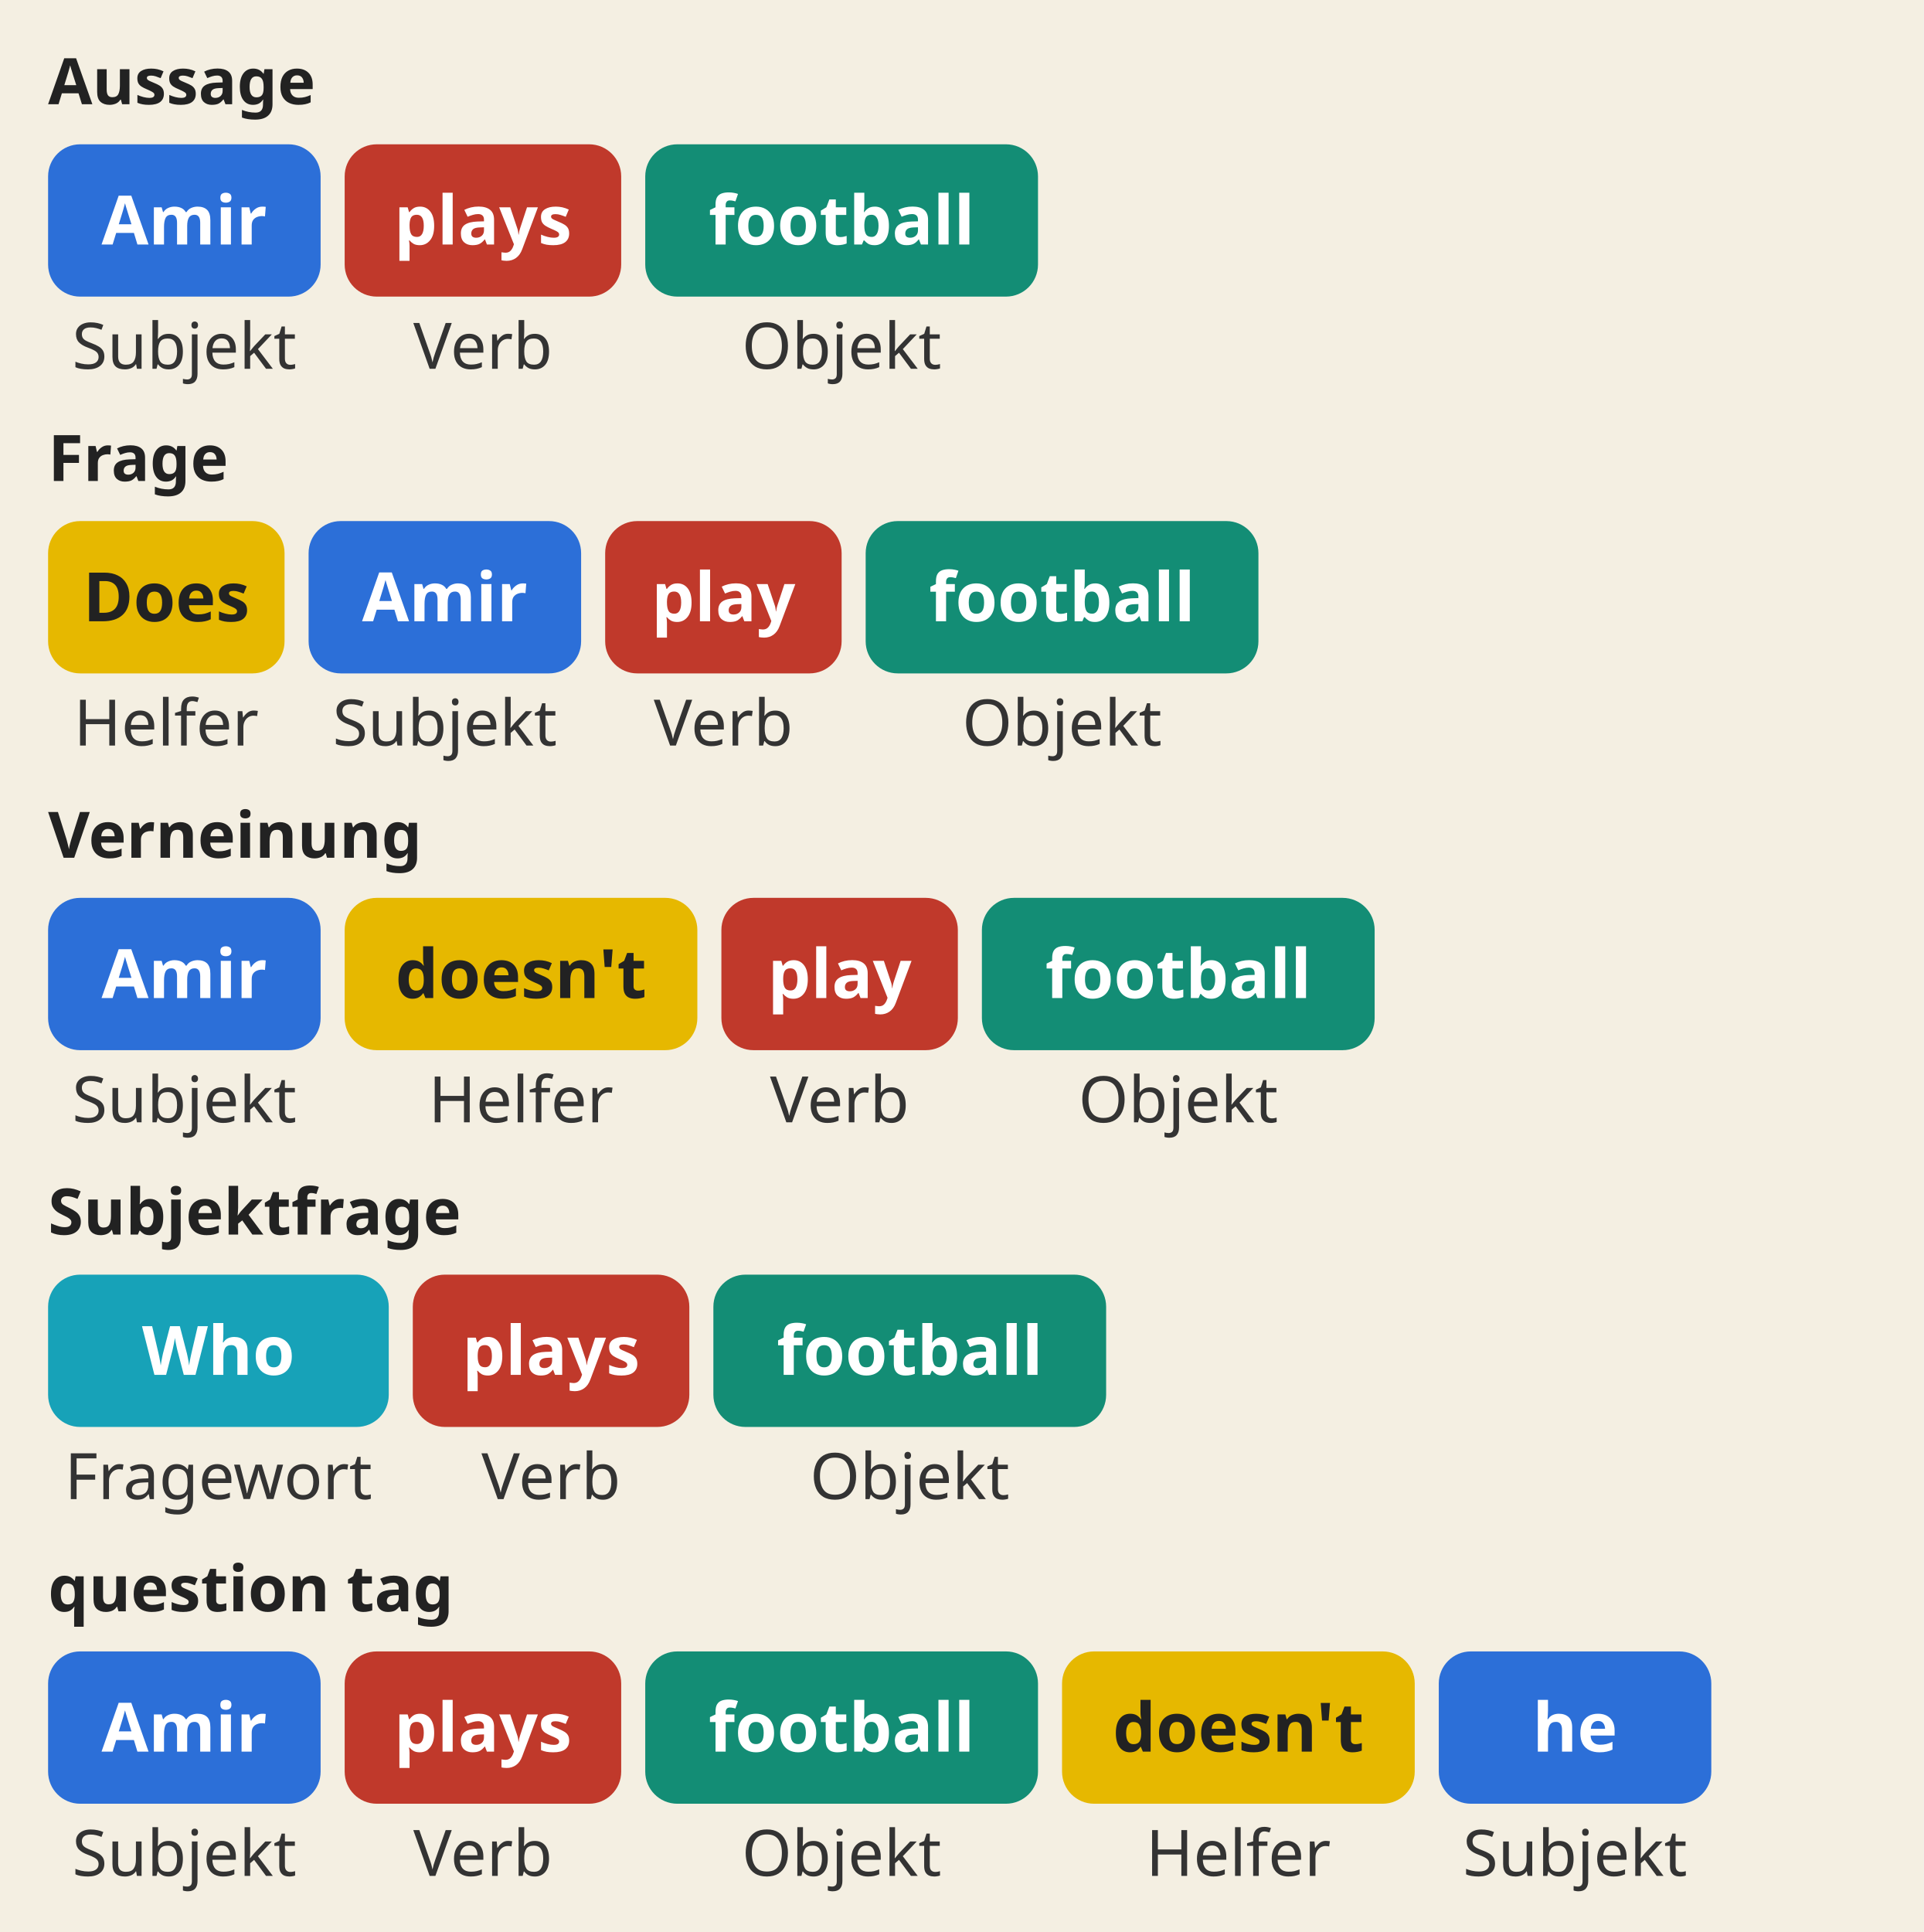
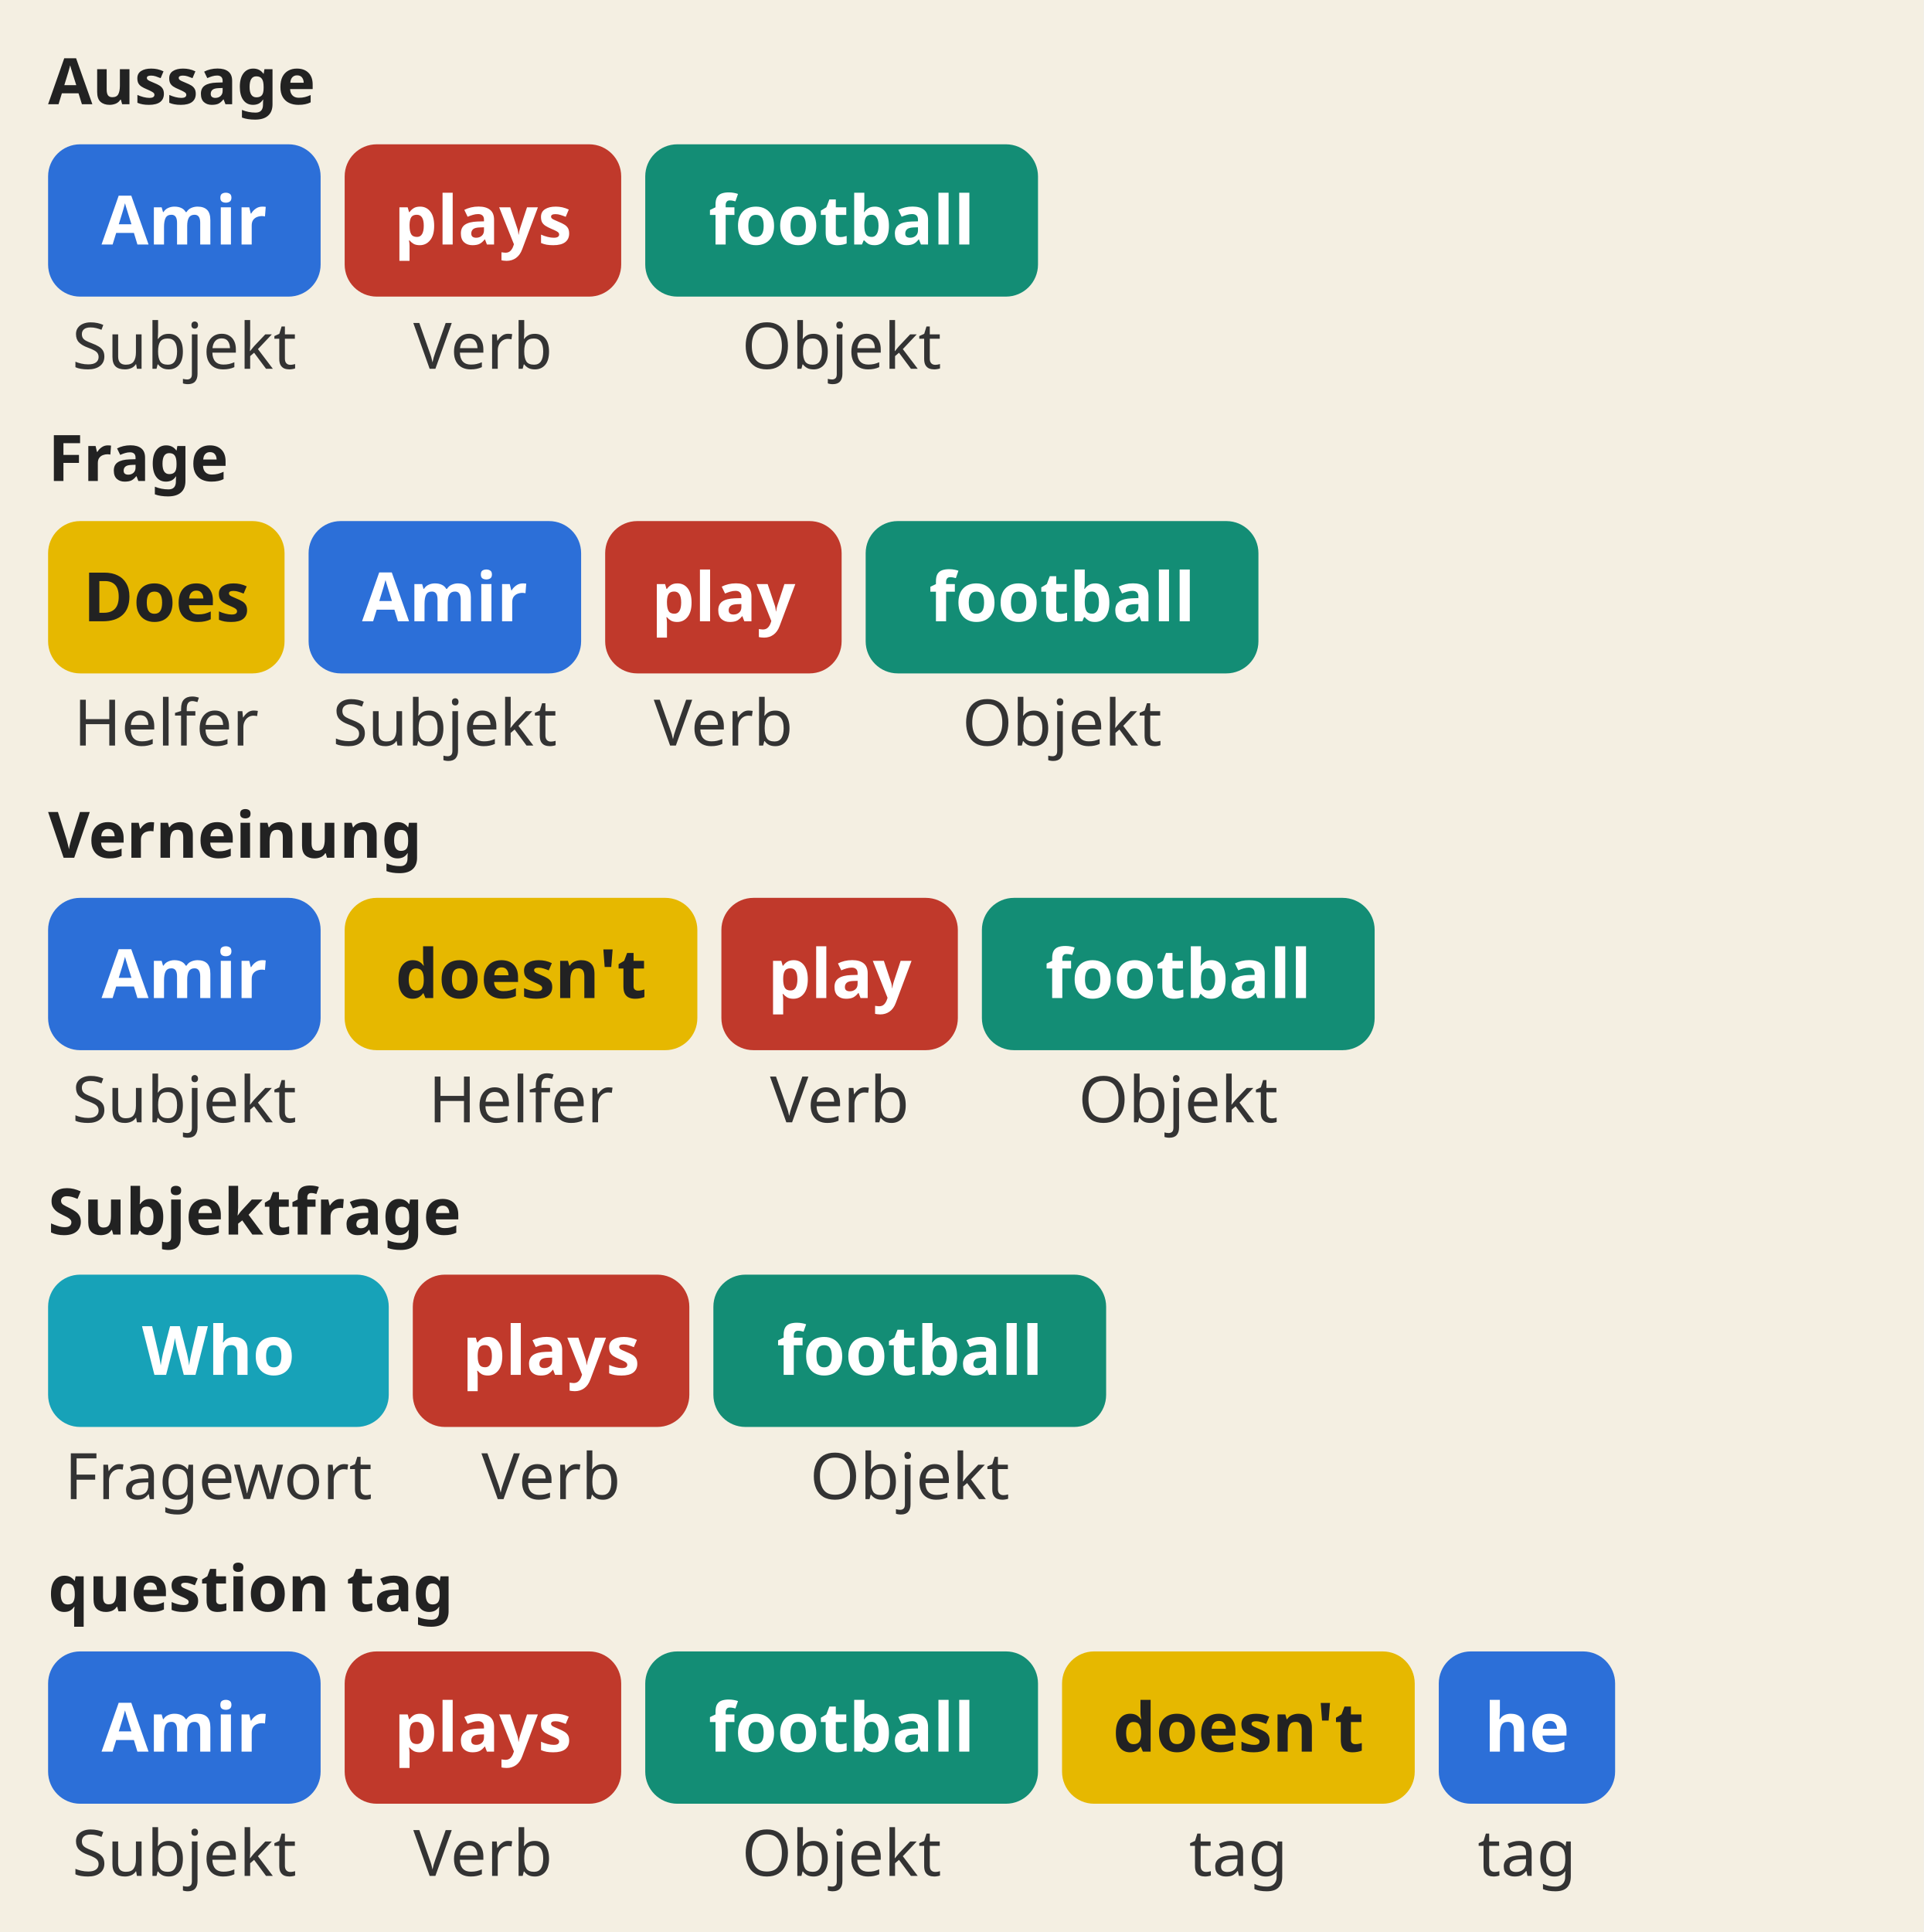
<svg xmlns="http://www.w3.org/2000/svg" viewBox="0 0 480 482" role="img">
  <rect width="480" height="482" fill="#f4efe2" />
  <text x="12" y="26" font-family="sans-serif" font-size="16" font-weight="bold" fill="#222">Aussage</text>
  <rect x="12" y="36" width="68" height="38" rx="8" fill="#2c6fd8" />
  <text x="46.0" y="61" text-anchor="middle" font-family="sans-serif" font-size="17" font-weight="bold" fill="#fff">Amir</text>
  <text x="46.0" y="92" text-anchor="middle" font-family="sans-serif" font-size="16" fill="#333">Subjekt</text>
  <rect x="86" y="36" width="69" height="38" rx="8" fill="#c0392b" />
  <text x="120.5" y="61" text-anchor="middle" font-family="sans-serif" font-size="17" font-weight="bold" fill="#fff">plays</text>
  <text x="120.5" y="92" text-anchor="middle" font-family="sans-serif" font-size="16" fill="#333">Verb</text>
  <rect x="161" y="36" width="98" height="38" rx="8" fill="#138d75" />
  <text x="210.0" y="61" text-anchor="middle" font-family="sans-serif" font-size="17" font-weight="bold" fill="#fff">football</text>
  <text x="210.0" y="92" text-anchor="middle" font-family="sans-serif" font-size="16" fill="#333">Objekt</text>
  <text x="12" y="120" font-family="sans-serif" font-size="16" font-weight="bold" fill="#222">Frage</text>
  <rect x="12" y="130" width="59" height="38" rx="8" fill="#e6b800" />
  <text x="41.5" y="155" text-anchor="middle" font-family="sans-serif" font-size="17" font-weight="bold" fill="#222">Does</text>
  <text x="41.5" y="186" text-anchor="middle" font-family="sans-serif" font-size="16" fill="#333">Helfer</text>
  <rect x="77" y="130" width="68" height="38" rx="8" fill="#2c6fd8" />
  <text x="111.0" y="155" text-anchor="middle" font-family="sans-serif" font-size="17" font-weight="bold" fill="#fff">Amir</text>
  <text x="111.0" y="186" text-anchor="middle" font-family="sans-serif" font-size="16" fill="#333">Subjekt</text>
  <rect x="151" y="130" width="59" height="38" rx="8" fill="#c0392b" />
  <text x="180.5" y="155" text-anchor="middle" font-family="sans-serif" font-size="17" font-weight="bold" fill="#fff">play</text>
  <text x="180.5" y="186" text-anchor="middle" font-family="sans-serif" font-size="16" fill="#333">Verb</text>
  <rect x="216" y="130" width="98" height="38" rx="8" fill="#138d75" />
  <text x="265.0" y="155" text-anchor="middle" font-family="sans-serif" font-size="17" font-weight="bold" fill="#fff">football</text>
  <text x="265.0" y="186" text-anchor="middle" font-family="sans-serif" font-size="16" fill="#333">Objekt</text>
  <text x="12" y="214" font-family="sans-serif" font-size="16" font-weight="bold" fill="#222">Verneinung</text>
  <rect x="12" y="224" width="68" height="38" rx="8" fill="#2c6fd8" />
  <text x="46.0" y="249" text-anchor="middle" font-family="sans-serif" font-size="17" font-weight="bold" fill="#fff">Amir</text>
  <text x="46.0" y="280" text-anchor="middle" font-family="sans-serif" font-size="16" fill="#333">Subjekt</text>
  <rect x="86" y="224" width="88" height="38" rx="8" fill="#e6b800" />
  <text x="130.0" y="249" text-anchor="middle" font-family="sans-serif" font-size="17" font-weight="bold" fill="#222">doesn't</text>
  <text x="130.0" y="280" text-anchor="middle" font-family="sans-serif" font-size="16" fill="#333">Helfer</text>
  <rect x="180" y="224" width="59" height="38" rx="8" fill="#c0392b" />
  <text x="209.5" y="249" text-anchor="middle" font-family="sans-serif" font-size="17" font-weight="bold" fill="#fff">play</text>
  <text x="209.5" y="280" text-anchor="middle" font-family="sans-serif" font-size="16" fill="#333">Verb</text>
  <rect x="245" y="224" width="98" height="38" rx="8" fill="#138d75" />
  <text x="294.0" y="249" text-anchor="middle" font-family="sans-serif" font-size="17" font-weight="bold" fill="#fff">football</text>
  <text x="294.0" y="280" text-anchor="middle" font-family="sans-serif" font-size="16" fill="#333">Objekt</text>
  <text x="12" y="308" font-family="sans-serif" font-size="16" font-weight="bold" fill="#222">Subjektfrage</text>
  <rect x="12" y="318" width="85" height="38" rx="8" fill="#17a2b8" />
  <text x="54.5" y="343" text-anchor="middle" font-family="sans-serif" font-size="17" font-weight="bold" fill="#fff">Who</text>
  <text x="54.5" y="374" text-anchor="middle" font-family="sans-serif" font-size="16" fill="#333">Fragewort</text>
  <rect x="103" y="318" width="69" height="38" rx="8" fill="#c0392b" />
  <text x="137.5" y="343" text-anchor="middle" font-family="sans-serif" font-size="17" font-weight="bold" fill="#fff">plays</text>
  <text x="137.5" y="374" text-anchor="middle" font-family="sans-serif" font-size="16" fill="#333">Verb</text>
  <rect x="178" y="318" width="98" height="38" rx="8" fill="#138d75" />
  <text x="227.0" y="343" text-anchor="middle" font-family="sans-serif" font-size="17" font-weight="bold" fill="#fff">football</text>
  <text x="227.0" y="374" text-anchor="middle" font-family="sans-serif" font-size="16" fill="#333">Objekt</text>
  <text x="12" y="402" font-family="sans-serif" font-size="16" font-weight="bold" fill="#222">question tag</text>
  <rect x="12" y="412" width="68" height="38" rx="8" fill="#2c6fd8" />
  <text x="46.0" y="437" text-anchor="middle" font-family="sans-serif" font-size="17" font-weight="bold" fill="#fff">Amir</text>
  <text x="46.0" y="468" text-anchor="middle" font-family="sans-serif" font-size="16" fill="#333">Subjekt</text>
  <rect x="86" y="412" width="69" height="38" rx="8" fill="#c0392b" />
  <text x="120.5" y="437" text-anchor="middle" font-family="sans-serif" font-size="17" font-weight="bold" fill="#fff">plays</text>
  <text x="120.5" y="468" text-anchor="middle" font-family="sans-serif" font-size="16" fill="#333">Verb</text>
  <rect x="161" y="412" width="98" height="38" rx="8" fill="#138d75" />
  <text x="210.0" y="437" text-anchor="middle" font-family="sans-serif" font-size="17" font-weight="bold" fill="#fff">football</text>
  <text x="210.0" y="468" text-anchor="middle" font-family="sans-serif" font-size="16" fill="#333">Objekt</text>
  <rect x="265" y="412" width="88" height="38" rx="8" fill="#e6b800" />
  <text x="309.0" y="437" text-anchor="middle" font-family="sans-serif" font-size="17" font-weight="bold" fill="#222">doesn't</text>
-   <text x="309.0" y="468" text-anchor="middle" font-family="sans-serif" font-size="16" fill="#333">Helfer</text>
-   <rect x="359" y="412" width="68" height="38" rx="8" fill="#2c6fd8" />
-   <text x="393.0" y="437" text-anchor="middle" font-family="sans-serif" font-size="17" font-weight="bold" fill="#fff">he</text>
-   <text x="393.0" y="468" text-anchor="middle" font-family="sans-serif" font-size="16" fill="#333">Subjekt</text>
+   <text x="309.0" y="468" text-anchor="middle" font-family="sans-serif" font-size="16" fill="#333">tag</text>
+   <rect x="359" y="412" width="44" height="38" rx="8" fill="#2c6fd8" />
+   <text x="381.0" y="437" text-anchor="middle" font-family="sans-serif" font-size="17" font-weight="bold" fill="#fff">he</text>
+   <text x="381.0" y="468" text-anchor="middle" font-family="sans-serif" font-size="16" fill="#333">tag</text>
</svg>
